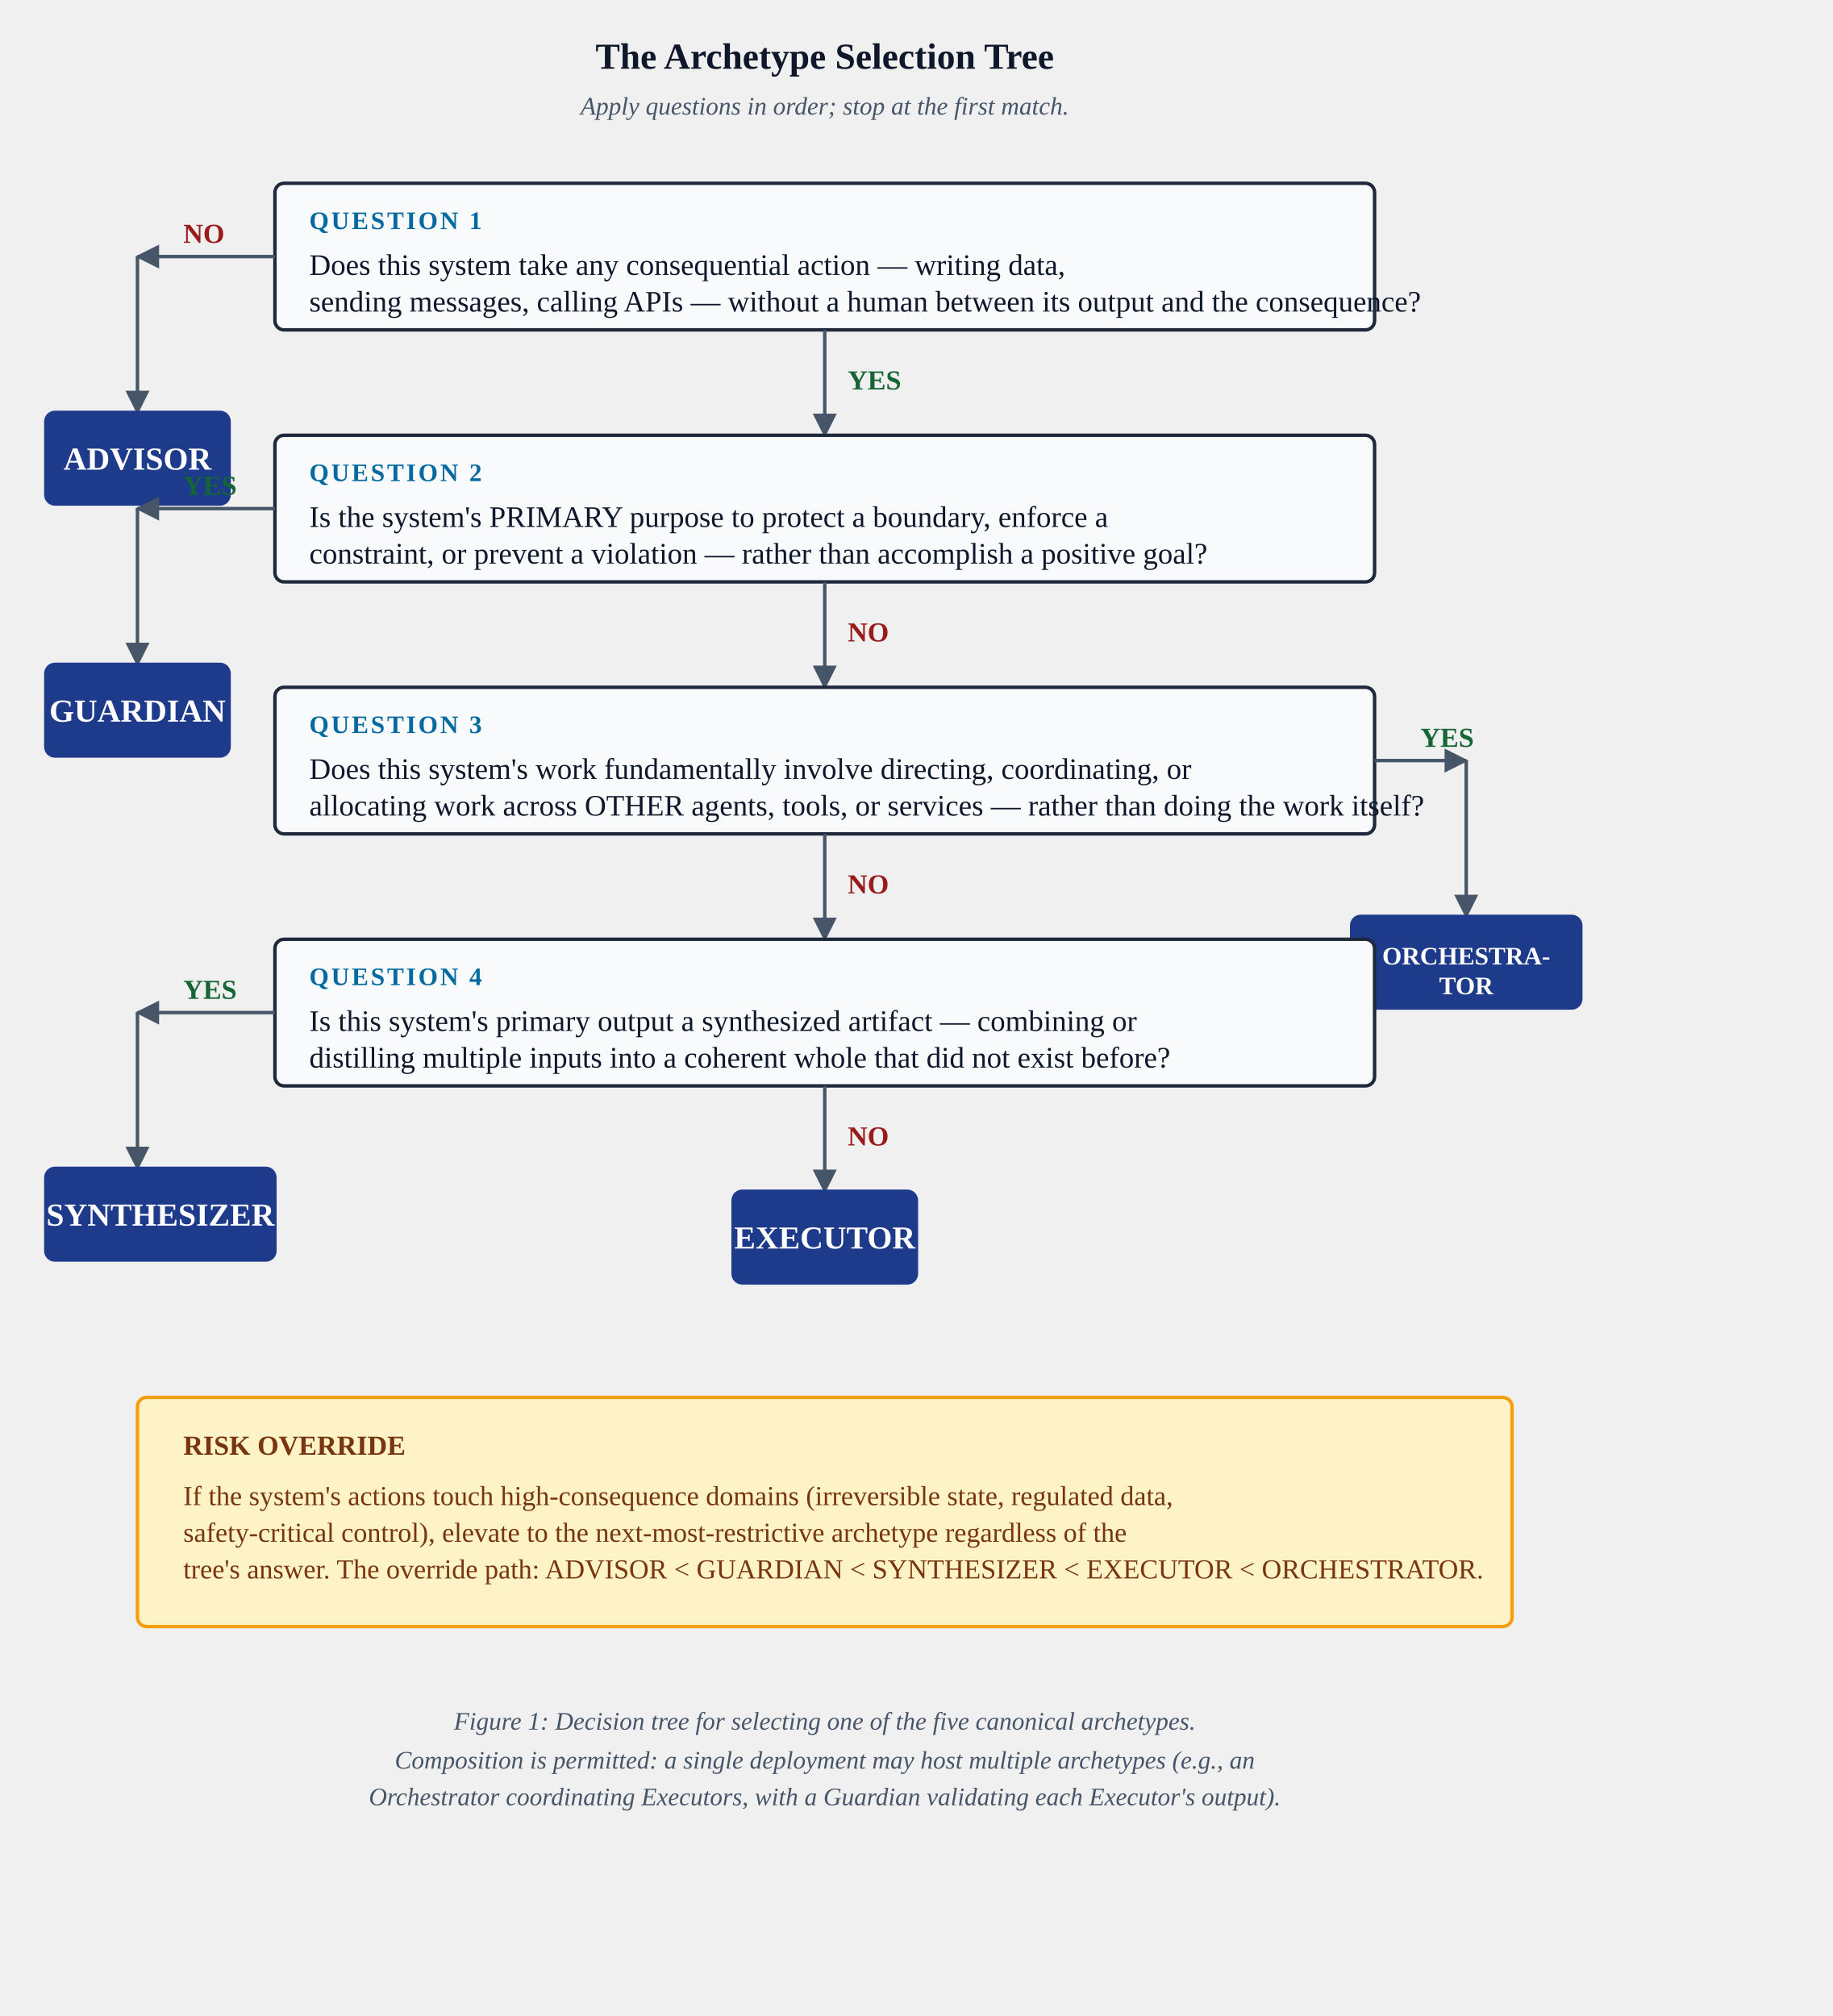
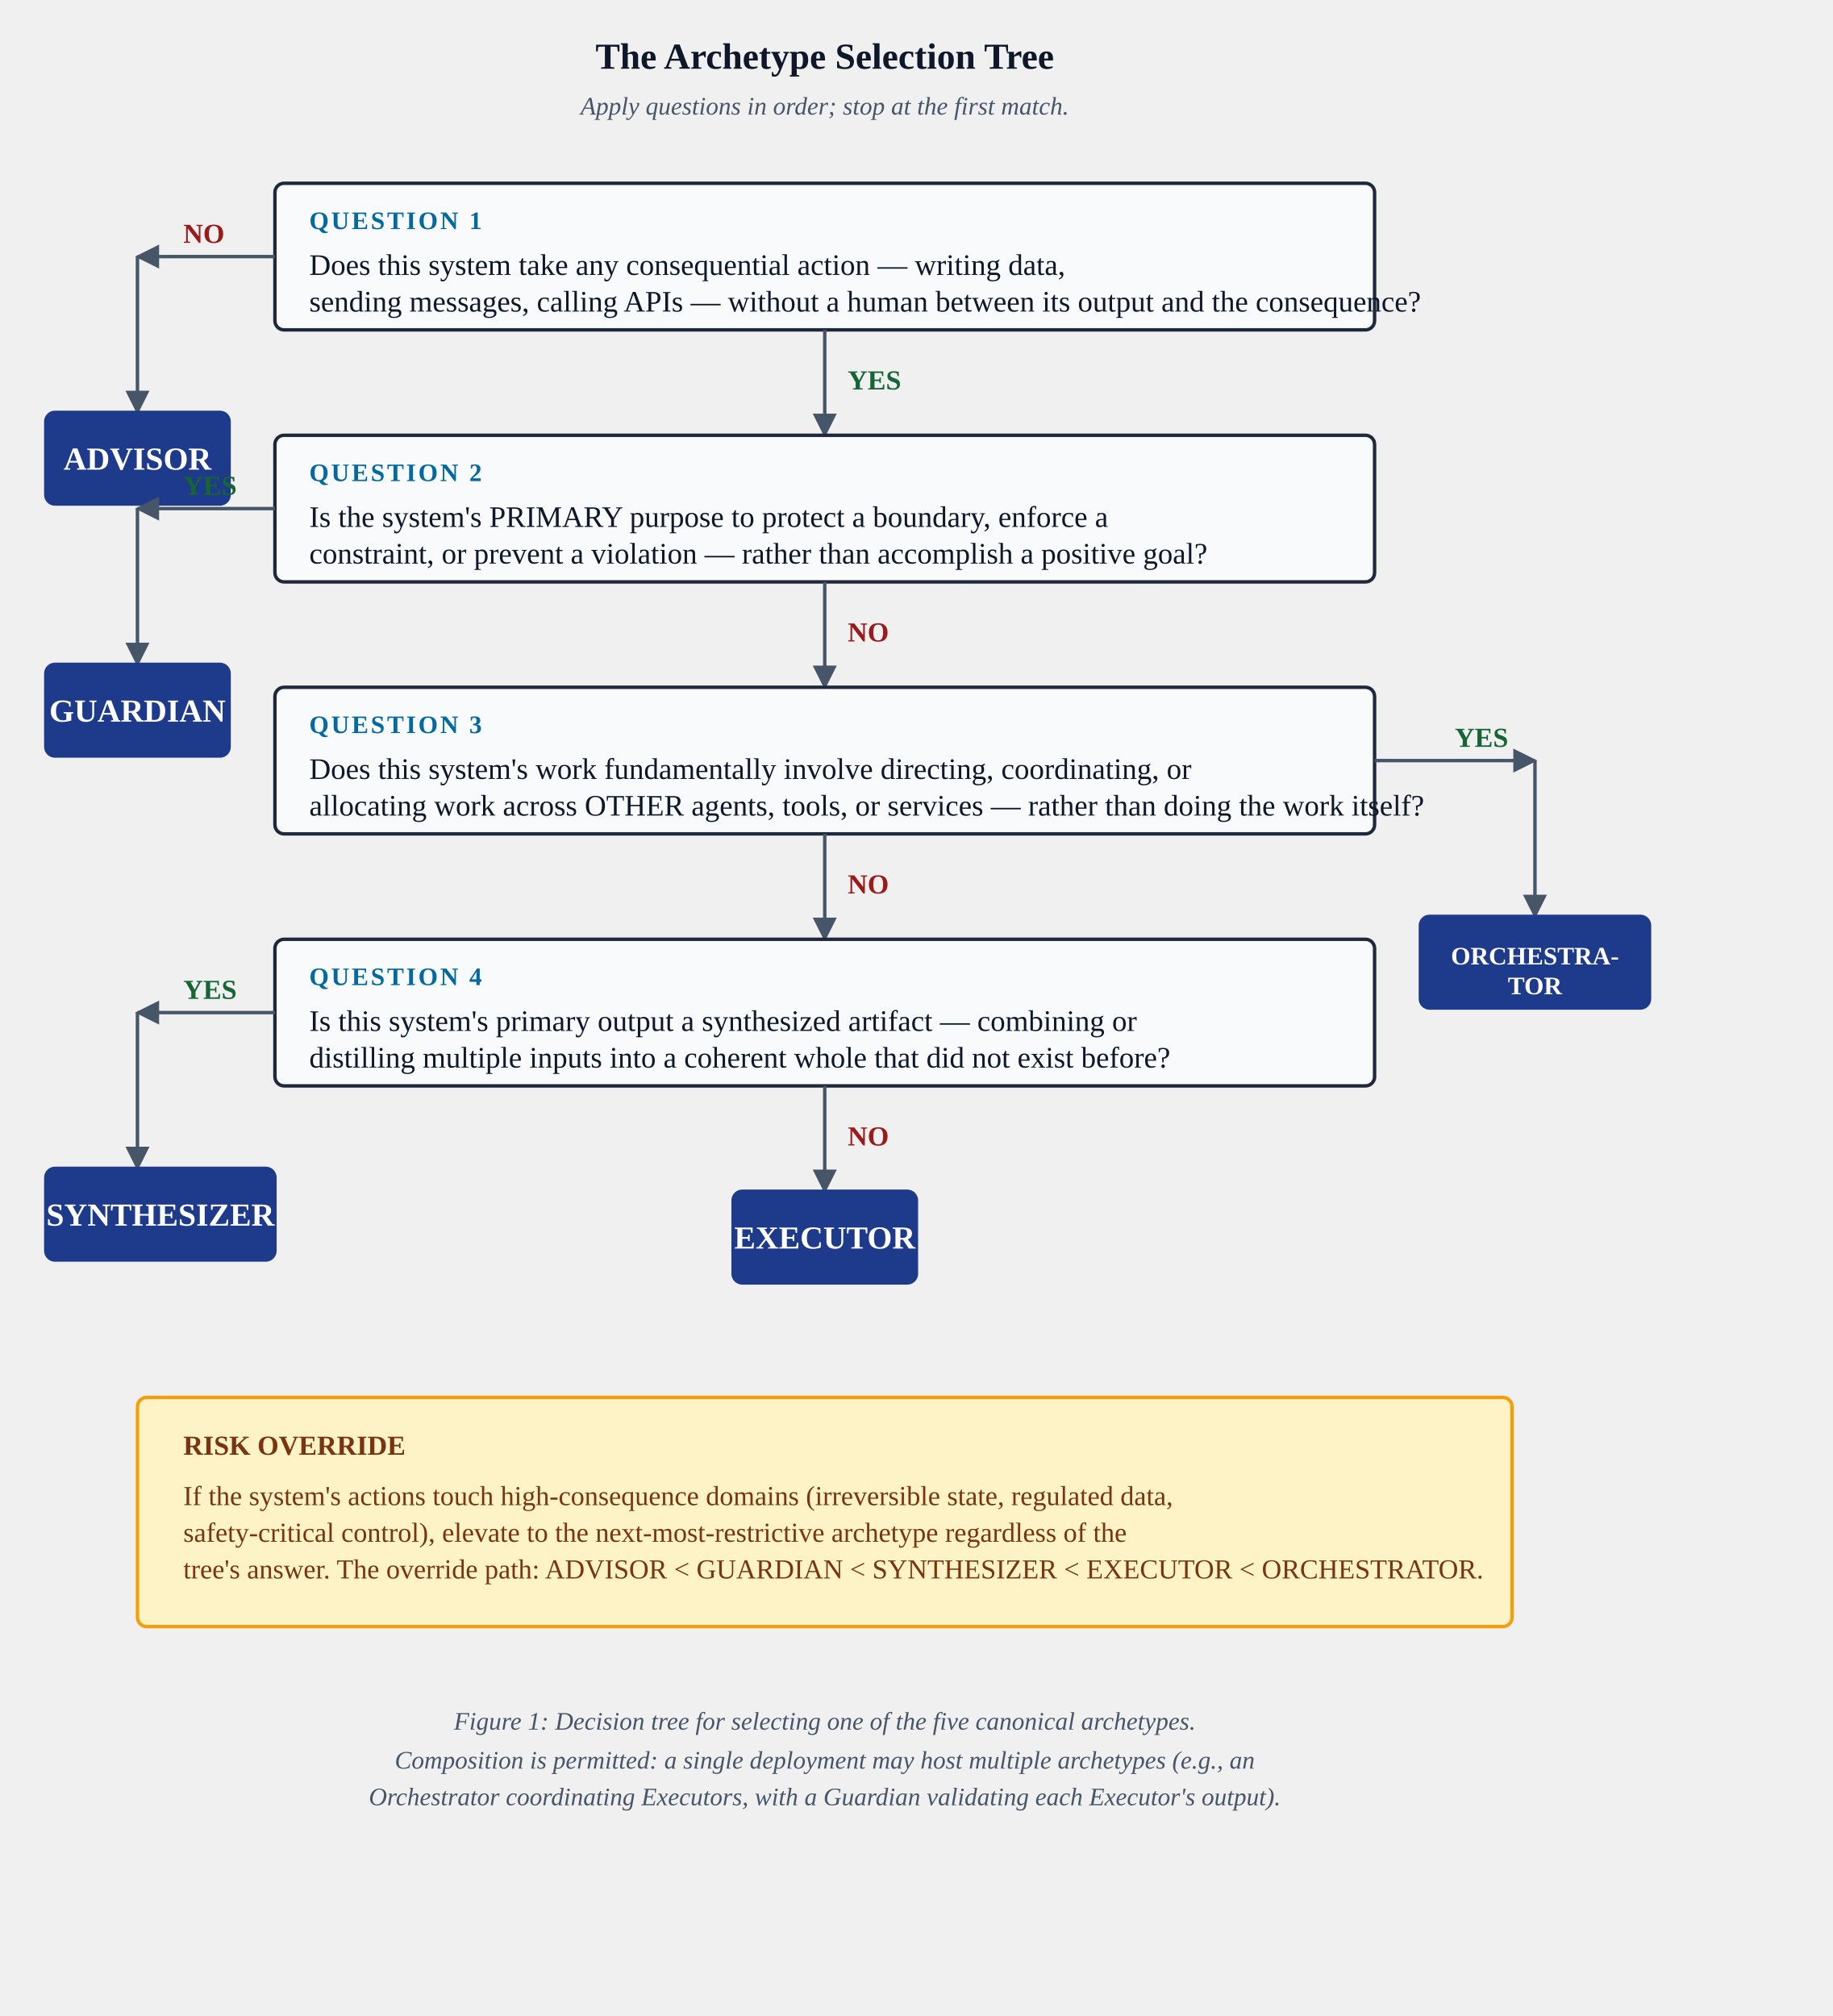
<svg xmlns="http://www.w3.org/2000/svg" viewBox="0 0 800 880" font-family="Georgia, 'Times New Roman', serif">
  <style>
    .q-box { fill: #f8fafc; stroke: #1e293b; stroke-width: 1.5; }
    .q-text { fill: #0f172a; font-size: 13px; }
    .arrow { fill: none; stroke: #475569; stroke-width: 1.5; marker-end: url(#arrow); }
    .branch-yes { fill: #166534; font-size: 12px; font-weight: bold; }
    .branch-no { fill: #991b1b; font-size: 12px; font-weight: bold; }
    .leaf { fill: #1e3a8a; stroke: #1e3a8a; stroke-width: 1.5; }
    .leaf-text { fill: white; font-size: 14px; font-weight: bold; }
    .qnum { fill: #0369a1; font-size: 11px; font-weight: bold; letter-spacing: 1px; }
    .title { fill: #0f172a; font-size: 16px; font-weight: bold; }
    .caption { fill: #475569; font-size: 11px; font-style: italic; }
  </style>
  <defs>
    <marker id="arrow" viewBox="0 0 10 10" refX="9" refY="5" markerWidth="7" markerHeight="7" orient="auto">
      <path d="M 0 0 L 10 5 L 0 10 z" fill="#475569" />
    </marker>
  </defs>
  <text x="360" y="30" text-anchor="middle" class="title">The Archetype Selection Tree</text>
  <text x="360" y="50" text-anchor="middle" class="caption">Apply questions in order; stop at the first match.</text>
  <rect x="120" y="80" width="480" height="64" rx="4" class="q-box" />
  <text x="135" y="100" class="qnum">QUESTION 1</text>
  <text x="135" y="120" class="q-text">Does this system take any consequential action — writing data,</text>
  <text x="135" y="136" class="q-text">sending messages, calling APIs — without a human between its output and the consequence?</text>
  <line x1="120" y1="112" x2="60" y2="112" class="arrow" />
  <line x1="60" y1="112" x2="60" y2="180" class="arrow" />
  <text x="80" y="106" class="branch-no">NO</text>
  <rect x="20" y="180" width="80" height="40" rx="4" class="leaf" />
  <text x="60" y="205" text-anchor="middle" class="leaf-text">ADVISOR</text>
  <line x1="360" y1="144" x2="360" y2="190" class="arrow" />
  <text x="370" y="170" class="branch-yes">YES</text>
  <rect x="120" y="190" width="480" height="64" rx="4" class="q-box" />
  <text x="135" y="210" class="qnum">QUESTION 2</text>
  <text x="135" y="230" class="q-text">Is the system's PRIMARY purpose to protect a boundary, enforce a</text>
  <text x="135" y="246" class="q-text">constraint, or prevent a violation — rather than accomplish a positive goal?</text>
  <line x1="120" y1="222" x2="60" y2="222" class="arrow" />
  <line x1="60" y1="222" x2="60" y2="290" class="arrow" />
  <text x="80" y="216" class="branch-yes">YES</text>
  <rect x="20" y="290" width="80" height="40" rx="4" class="leaf" />
  <text x="60" y="315" text-anchor="middle" class="leaf-text">GUARDIAN</text>
  <line x1="360" y1="254" x2="360" y2="300" class="arrow" />
  <text x="370" y="280" class="branch-no">NO</text>
  <rect x="120" y="300" width="480" height="64" rx="4" class="q-box" />
  <text x="135" y="320" class="qnum">QUESTION 3</text>
  <text x="135" y="340" class="q-text">Does this system's work fundamentally involve directing, coordinating, or</text>
  <text x="135" y="356" class="q-text">allocating work across OTHER agents, tools, or services — rather than doing the work itself?</text>
-   <line x1="600" y1="332" x2="640" y2="332" class="arrow" />
-   <line x1="640" y1="332" x2="640" y2="400" class="arrow" />
-   <text x="620" y="326" class="branch-yes">YES</text>
-   <rect x="590" y="400" width="100" height="40" rx="4" class="leaf" />
-   <text x="640" y="421" text-anchor="middle" font-size="11" font-weight="bold" fill="white">ORCHESTRA-</text>
-   <text x="640" y="434" text-anchor="middle" font-size="11" font-weight="bold" fill="white">TOR</text>
+   <line x1="600" y1="332" x2="670" y2="332" class="arrow" />
+   <line x1="670" y1="332" x2="670" y2="400" class="arrow" />
+   <text x="635" y="326" class="branch-yes">YES</text>
+   <rect x="620" y="400" width="100" height="40" rx="4" class="leaf" />
+   <text x="670" y="421" text-anchor="middle" font-size="11" font-weight="bold" fill="white">ORCHESTRA-</text>
+   <text x="670" y="434" text-anchor="middle" font-size="11" font-weight="bold" fill="white">TOR</text>
  <line x1="360" y1="364" x2="360" y2="410" class="arrow" />
  <text x="370" y="390" class="branch-no">NO</text>
  <rect x="120" y="410" width="480" height="64" rx="4" class="q-box" />
  <text x="135" y="430" class="qnum">QUESTION 4</text>
  <text x="135" y="450" class="q-text">Is this system's primary output a synthesized artifact — combining or</text>
  <text x="135" y="466" class="q-text">distilling multiple inputs into a coherent whole that did not exist before?</text>
  <line x1="120" y1="442" x2="60" y2="442" class="arrow" />
  <line x1="60" y1="442" x2="60" y2="510" class="arrow" />
  <text x="80" y="436" class="branch-yes">YES</text>
  <rect x="20" y="510" width="100" height="40" rx="4" class="leaf" />
  <text x="70" y="535" text-anchor="middle" class="leaf-text">SYNTHESIZER</text>
  <line x1="360" y1="474" x2="360" y2="520" class="arrow" />
  <text x="370" y="500" class="branch-no">NO</text>
  <rect x="320" y="520" width="80" height="40" rx="4" class="leaf" />
  <text x="360" y="545" text-anchor="middle" class="leaf-text">EXECUTOR</text>
  <rect x="60" y="610" width="600" height="100" rx="4" fill="#fef3c7" stroke="#f59e0b" stroke-width="1.5" />
  <text x="80" y="635" font-size="12px" font-weight="bold" fill="#78350f">RISK OVERRIDE</text>
  <text x="80" y="657" font-size="12px" fill="#78350f">If the system's actions touch high-consequence domains (irreversible state, regulated data,</text>
  <text x="80" y="673" font-size="12px" fill="#78350f">safety-critical control), elevate to the next-most-restrictive archetype regardless of the</text>
  <text x="80" y="689" font-size="12px" fill="#78350f">tree's answer. The override path: ADVISOR &lt; GUARDIAN &lt; SYNTHESIZER &lt; EXECUTOR &lt; ORCHESTRATOR.</text>
  <text x="360" y="755" text-anchor="middle" class="caption">Figure 1: Decision tree for selecting one of the five canonical archetypes.</text>
  <text x="360" y="772" text-anchor="middle" class="caption">Composition is permitted: a single deployment may host multiple archetypes (e.g., an</text>
  <text x="360" y="788" text-anchor="middle" class="caption">Orchestrator coordinating Executors, with a Guardian validating each Executor's output).</text>
</svg>
